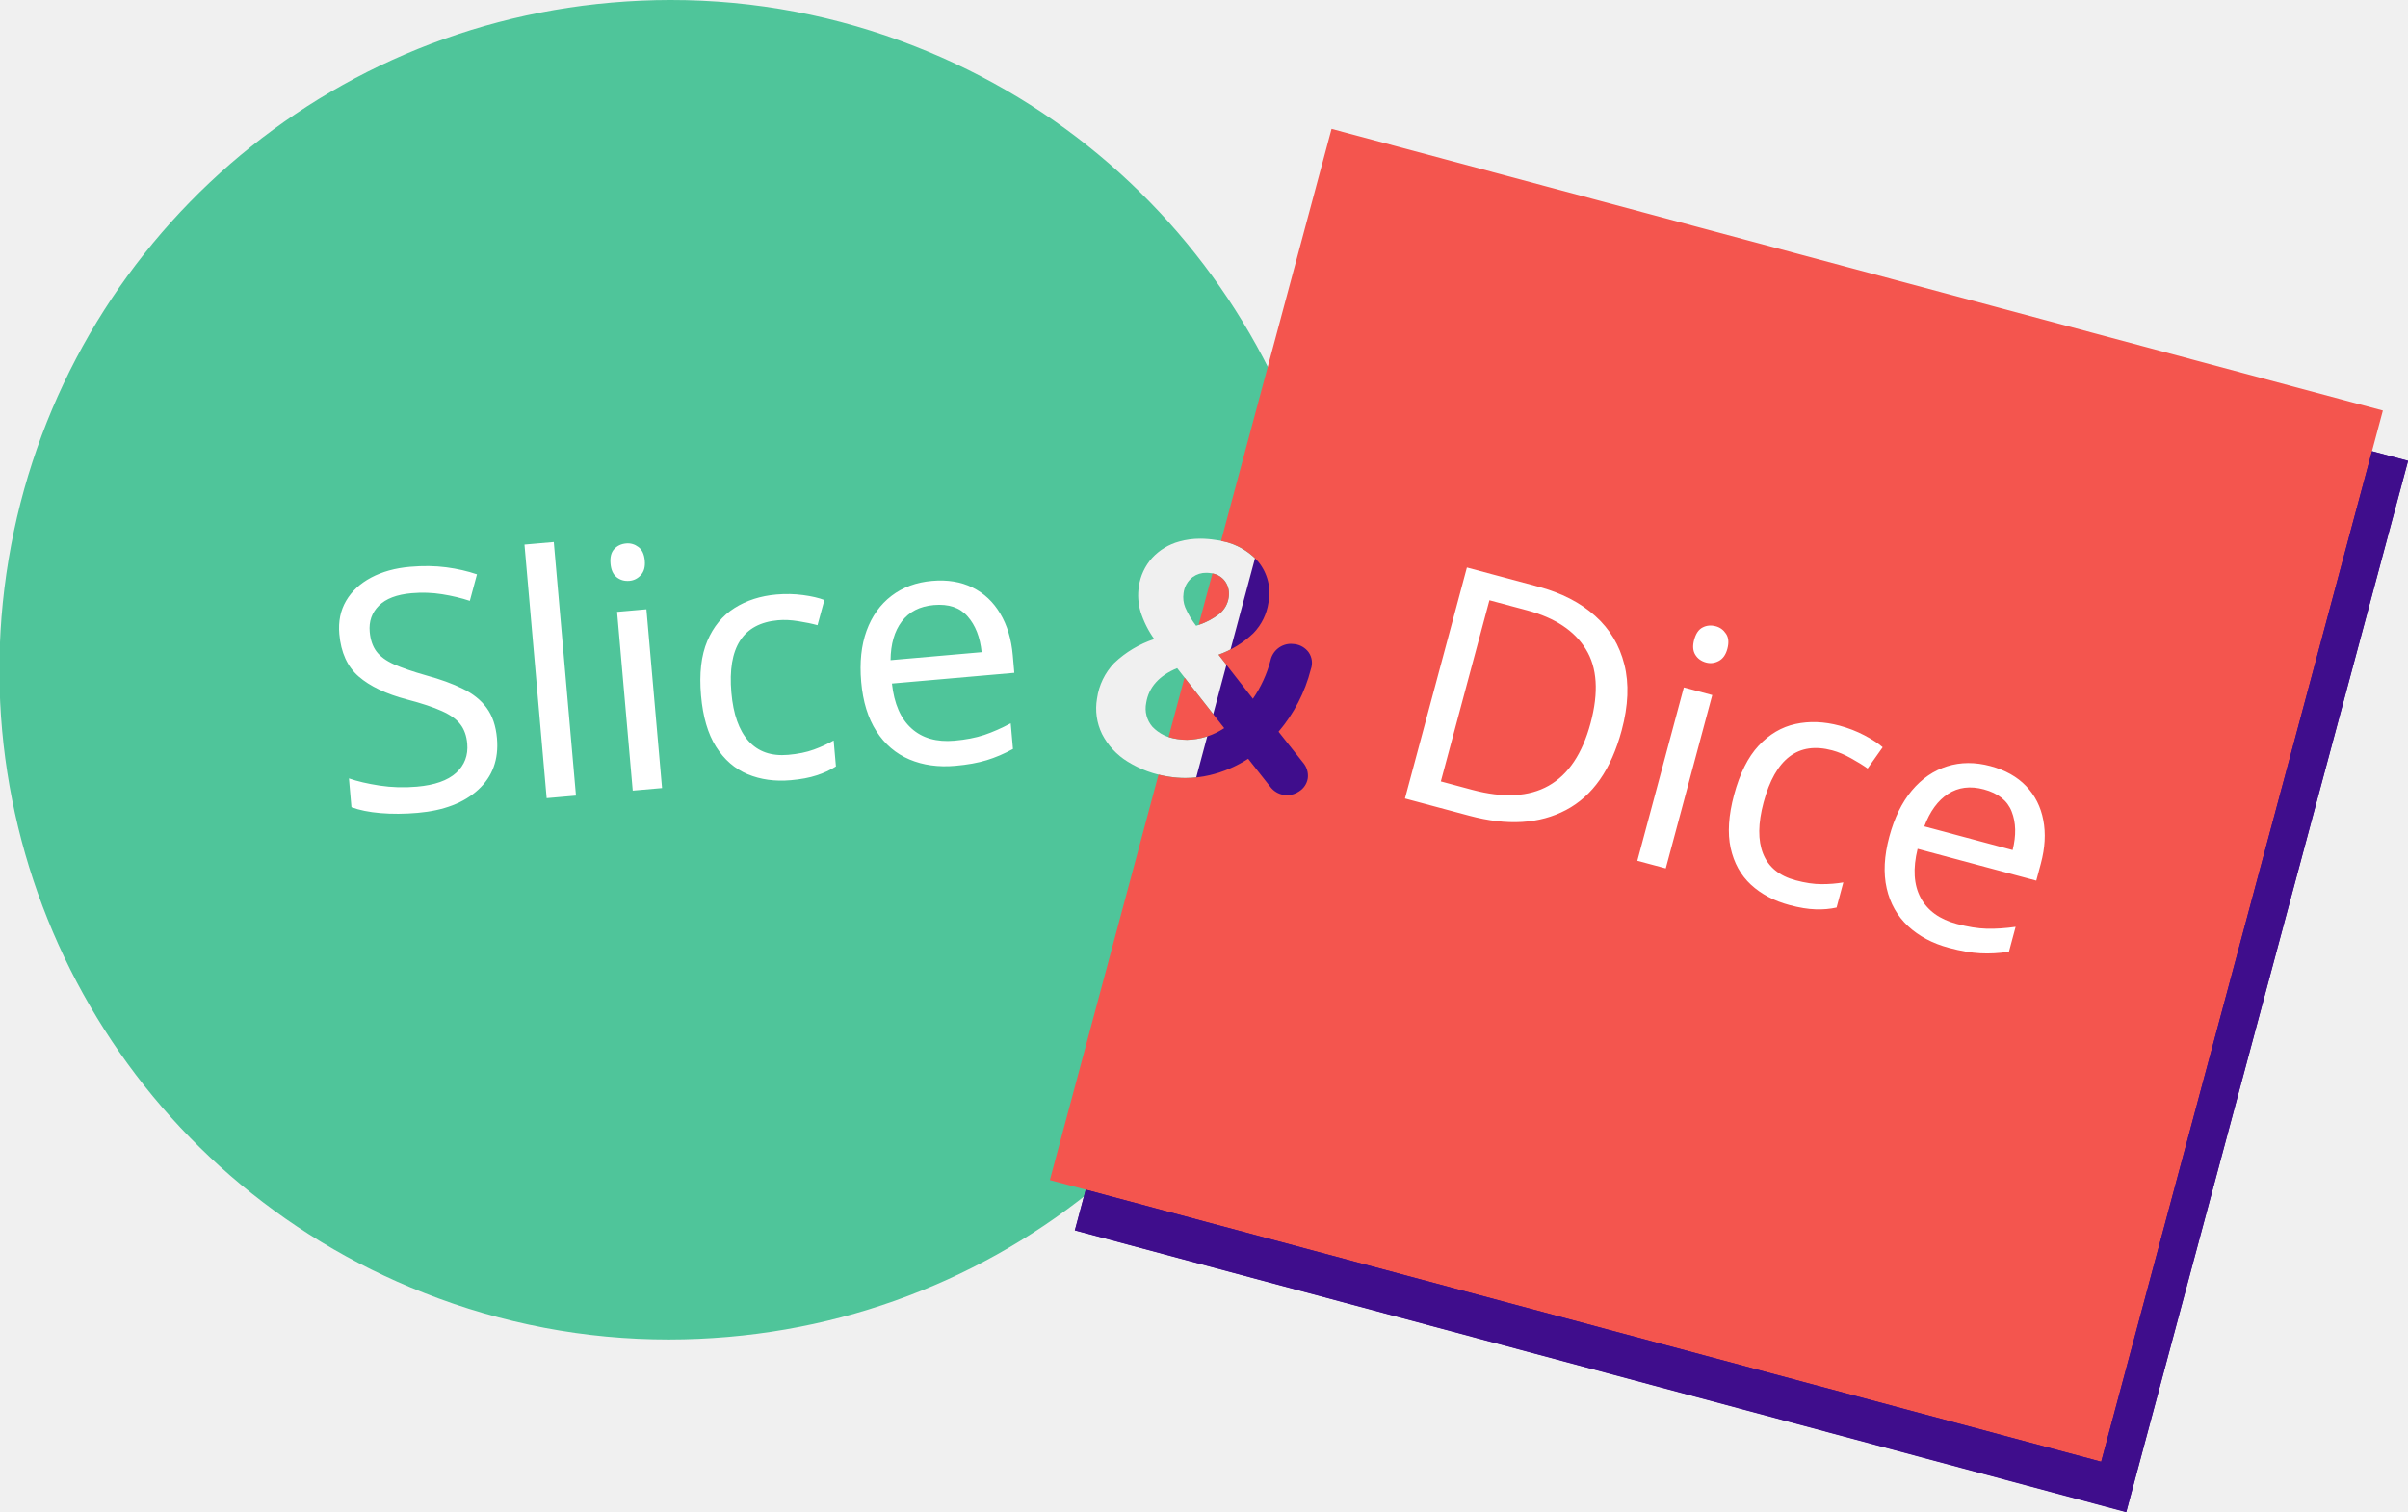
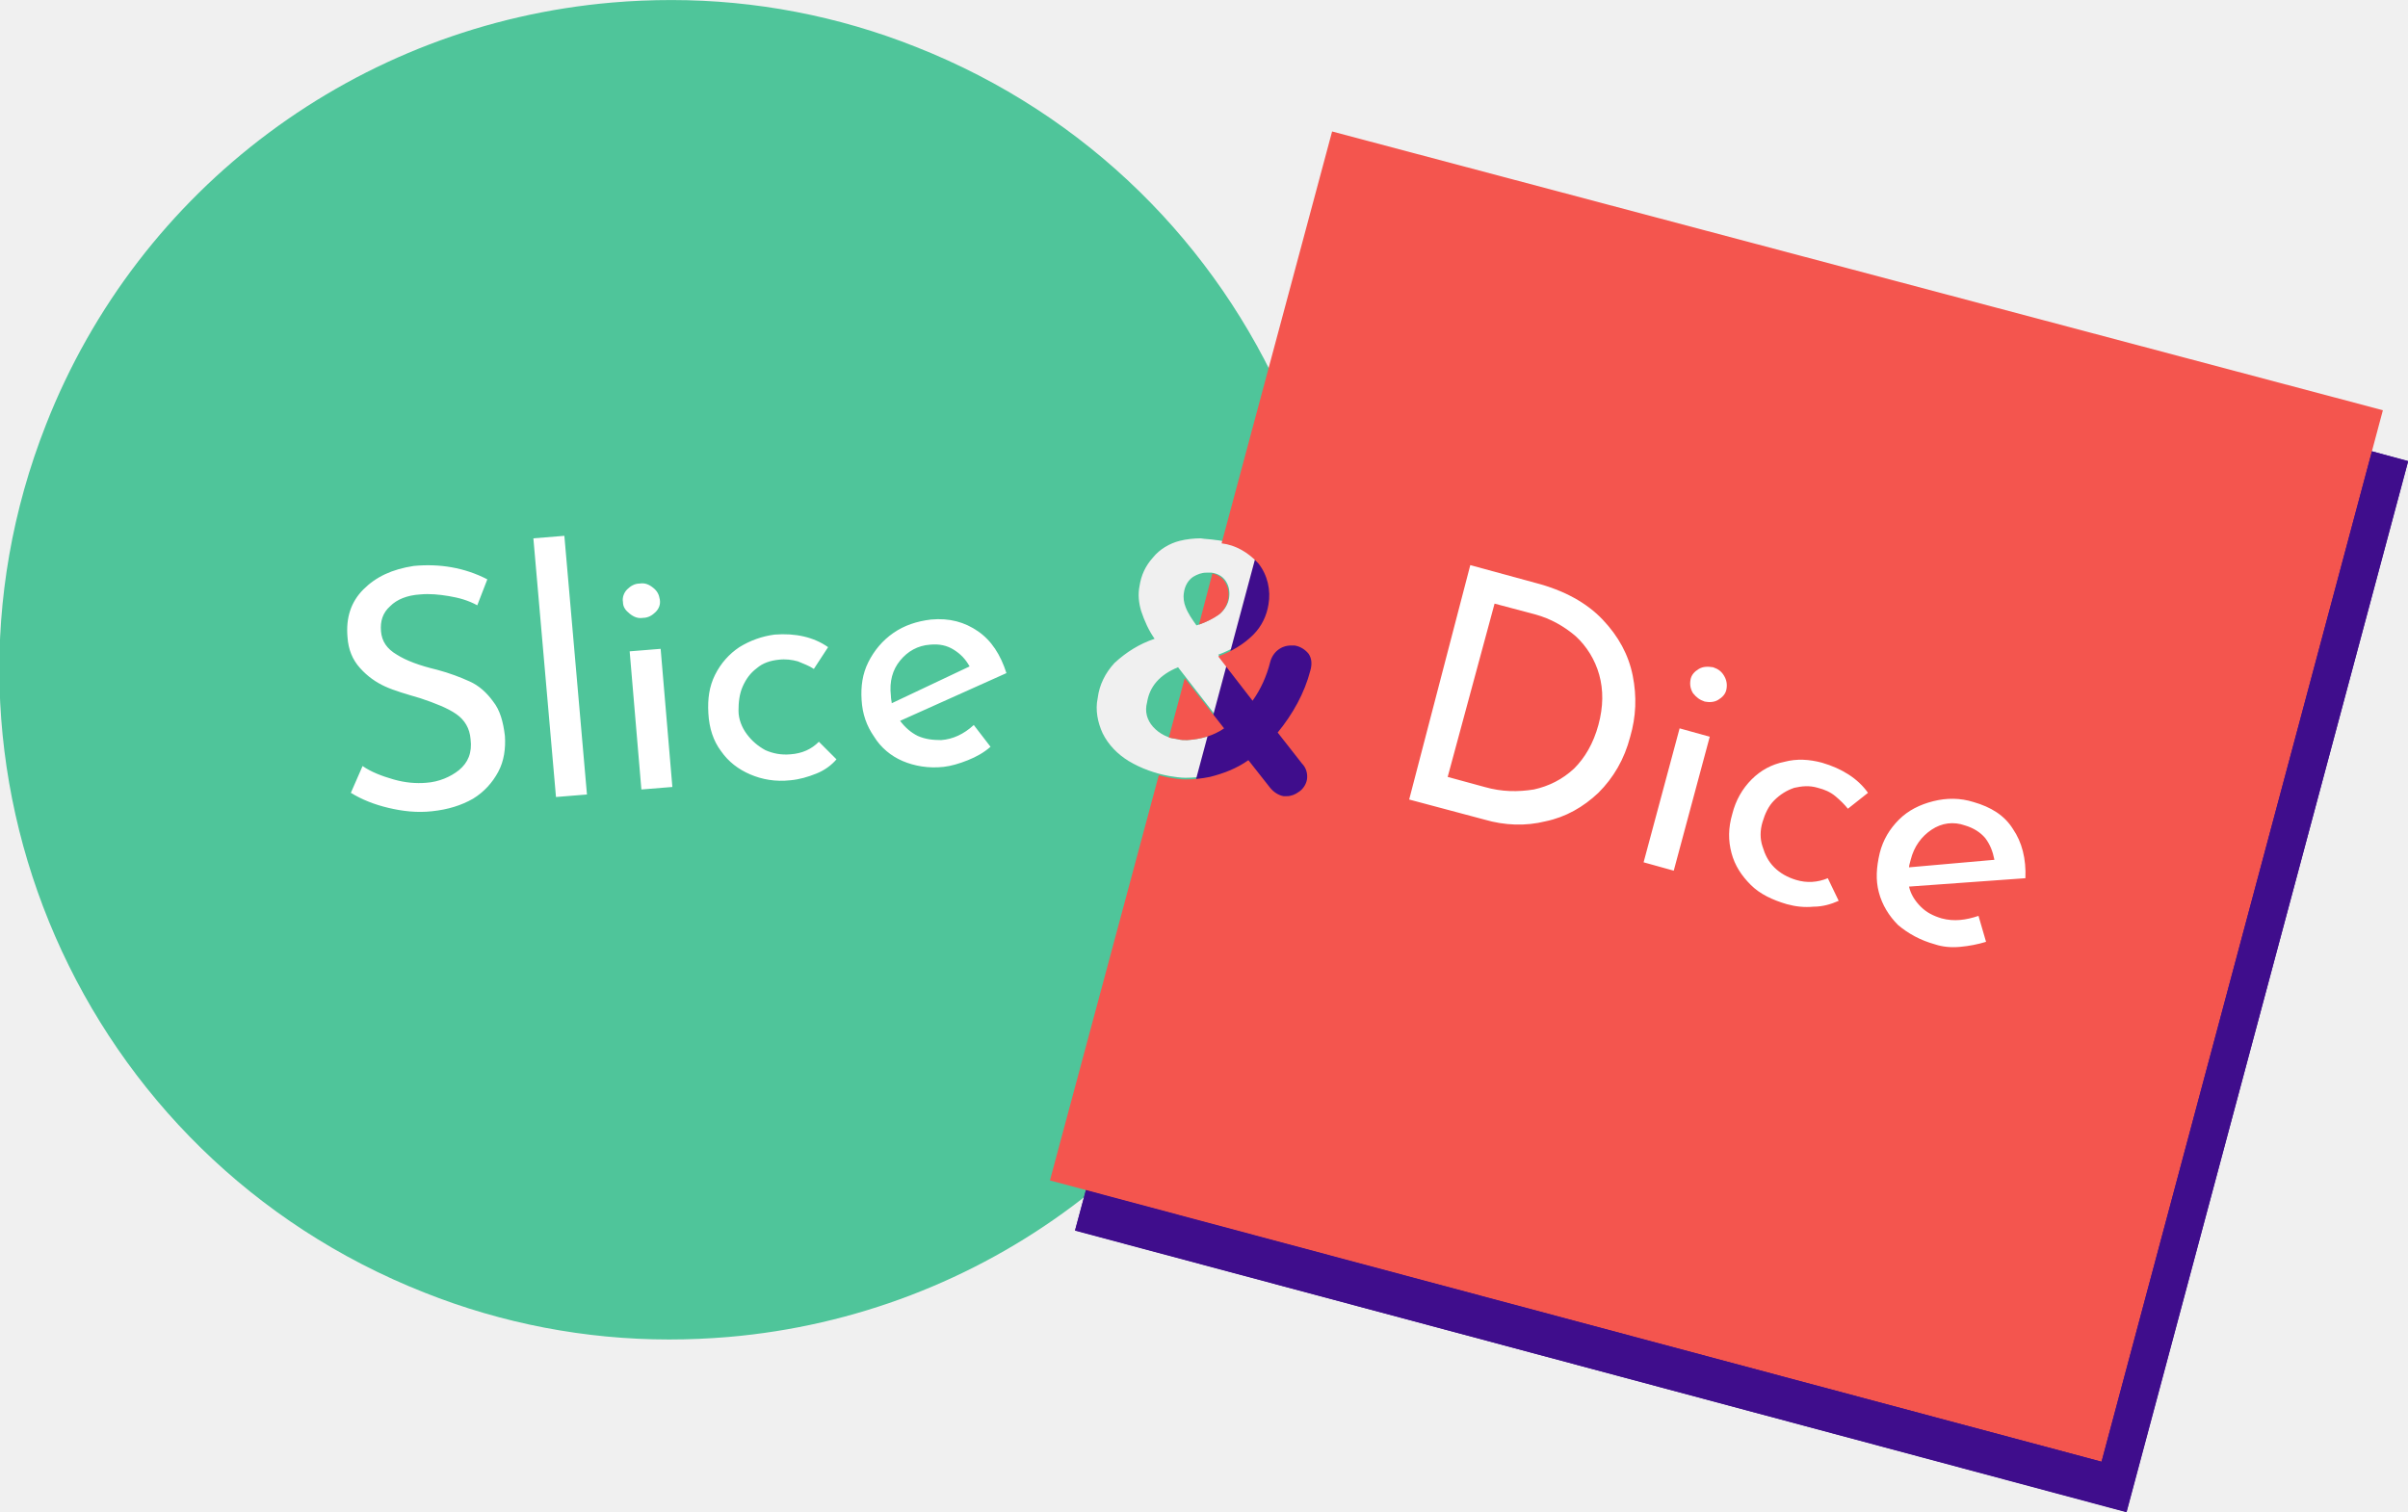
- <svg xmlns="http://www.w3.org/2000/svg" viewBox="0 0 287.612 180.613">
-   <defs>
-     <style>
-       .cls-1 {
-         fill: #4fc59a;
-       }
- 
-       .cls-2 {
-         fill: #fff;
-         font-size: 40px;
-         font-family: JosefinSans-Regular, Josefin Sans;
-       }
- 
-       .cls-3 {
-         fill: #3f0d8c;
-       }
- 
-       .cls-4 {
-         fill: #f4554e;
-       }
-     </style>
-   </defs>
-   <g id="Group_18" data-name="Group 18" transform="translate(-969.996 -573.995)">
-     <path id="Subtraction_2" data-name="Subtraction 2" class="cls-1" d="M86.576,166.673H86.57a79.269,79.269,0,0,1-29.23-5.554A79.992,79.992,0,0,1,79.7,6.972c2.345-.205,4.721-.309,7.063-.309A79.283,79.283,0,0,1,116,12.218,79.99,79.99,0,0,1,93.64,166.363C91.3,166.568,88.92,166.672,86.576,166.673ZM155.75,97.3h0l2.63,3.332a2.494,2.494,0,0,0,1.626.986,2.6,2.6,0,0,0,.407.032,2.522,2.522,0,0,0,1.444-.468,2.255,2.255,0,0,0,1.013-1.541,2.4,2.4,0,0,0-.554-1.869l-2.936-3.705a18.492,18.492,0,0,0,3.852-7.449,2.223,2.223,0,0,0-.247-2.023,2.451,2.451,0,0,0-1.665-.993,2.787,2.787,0,0,0-.434-.035,2.508,2.508,0,0,0-2.47,2,14.735,14.735,0,0,1-2.1,4.568l-4.107-5.268a11.635,11.635,0,0,0,4.175-2.578,6.647,6.647,0,0,0,1.792-3.644,5.892,5.892,0,0,0-1.246-4.916,7.974,7.974,0,0,0-5.062-2.563,11.818,11.818,0,0,0-1.841-.151,9.189,9.189,0,0,0-2.5.334,6.824,6.824,0,0,0-3.246,1.957,6.457,6.457,0,0,0-1.593,3.413,6.9,6.9,0,0,0,.208,3.03,11.673,11.673,0,0,0,1.632,3.254,12.771,12.771,0,0,0-4.788,2.867,7.671,7.671,0,0,0-2.047,4.232,6.945,6.945,0,0,0,.6,4.247,8.328,8.328,0,0,0,3.061,3.3,12.775,12.775,0,0,0,4.94,1.795,12.479,12.479,0,0,0,1.948.154,12.856,12.856,0,0,0,2.9-.338,14.516,14.516,0,0,0,4.6-1.963Zm-7.319-2.262a7.3,7.3,0,0,1-1.137-.09,4.845,4.845,0,0,1-2.987-1.465,3.336,3.336,0,0,1-.743-2.852c.295-1.861,1.538-3.259,3.7-4.153l5.628,7.169A8.37,8.37,0,0,1,148.431,95.041Zm1.088-13.629h0a10.228,10.228,0,0,1-1.293-2.189,3.255,3.255,0,0,1-.2-1.691,2.81,2.81,0,0,1,1.119-1.949,2.7,2.7,0,0,1,1.6-.492,3.747,3.747,0,0,1,.581.048,2.433,2.433,0,0,1,1.685,1,2.6,2.6,0,0,1,.4,1.966,3.094,3.094,0,0,1-1.064,1.857,8.612,8.612,0,0,1-2.822,1.456Z" transform="translate(963.332 567.332)" />
-     <text id="Slice" class="cls-2" transform="translate(1051.22 667.947) rotate(-5)">
-       <tspan x="-41.36" y="0">Slice</tspan>
-     </text>
-     <rect id="Rectangle_12" data-name="Rectangle 12" class="cls-3" width="130" height="130" transform="matrix(0.966, 0.259, -0.259, 0.966, 1132.038, 595.392)" />
-     <path id="Subtraction_3" data-name="Subtraction 3" class="cls-4" d="M125.57,159.218h0L0,125.571,12.977,77.138c.4.1.826.184,1.261.253a12.516,12.516,0,0,0,1.946.153,12.879,12.879,0,0,0,2.9-.338,14.5,14.5,0,0,0,4.6-1.964l2.631,3.333a2.494,2.494,0,0,0,1.626.986,2.639,2.639,0,0,0,.408.032,2.516,2.516,0,0,0,1.443-.468,2.254,2.254,0,0,0,1.013-1.541,2.406,2.406,0,0,0-.553-1.869l-2.937-3.705a18.5,18.5,0,0,0,3.853-7.448,2.23,2.23,0,0,0-.247-2.024,2.455,2.455,0,0,0-1.666-.993,2.785,2.785,0,0,0-.434-.035,2.508,2.508,0,0,0-2.47,2,14.722,14.722,0,0,1-2.1,4.568l-4.107-5.267a11.651,11.651,0,0,0,4.175-2.579,6.653,6.653,0,0,0,1.792-3.645,5.885,5.885,0,0,0-1.247-4.915,7.638,7.638,0,0,0-4.417-2.445L33.647,0,159.217,33.647,125.571,159.217ZM16.372,72.981a7.3,7.3,0,0,1-1.137-.09,6.913,6.913,0,0,1-1.052-.248l1.9-7.1,4.744,6.042A8.37,8.37,0,0,1,16.372,72.981Zm1.4-13.74v0l1.643-6.134a2.394,2.394,0,0,1,1.531.967,2.6,2.6,0,0,1,.4,1.967A3.089,3.089,0,0,1,20.282,57.9a8.044,8.044,0,0,1-2.508,1.344Z" transform="translate(1095.391 589.392)" />
-     <text id="Dice" class="cls-2" transform="matrix(0.966, 0.259, -0.259, 0.966, 1172.412, 678.659)">
-       <tspan x="-39.7" y="0">Dice</tspan>
-     </text>
-     <path id="Subtraction_1" data-name="Subtraction 1" class="cls-3" d="M128.57,165.217,3,131.57l1.3-4.848,121.272,32.495L157.918,38.495l4.3,1.152L128.57,165.217h0Z" transform="translate(1095.391 589.392)" />
+ <svg xmlns="http://www.w3.org/2000/svg" id="Layer_1" viewBox="0 0 287.6 180.6">
+   <style>.st1{enable-background:new}.st2{fill:#fff}.st3{fill:#3f0d8c}</style>
+   <path d="M575.9 322c-10 0-19.9-1.9-29.2-5.6-41.1-16.2-61.4-62.6-45.2-103.7 11.1-28.3 37.3-47.8 67.6-50.4 2.3-.2 4.7-.3 7.1-.3 10 0 19.9 1.9 29.2 5.6 41.1 16.2 61.4 62.6 45.2 103.7-11.1 28.3-37.3 47.8-67.6 50.4-2.4.2-4.7.3-7.1.3zm69.2-69.4l2.6 3.3c.4.5 1 .9 1.6 1h.4c.5 0 1-.2 1.4-.5.5-.3.9-.9 1-1.5.1-.7-.1-1.4-.6-1.9l-2.9-3.7c1.8-2.2 3.2-4.7 3.9-7.4.2-.7.2-1.4-.2-2-.4-.5-1-.9-1.7-1h-.4c-1.2 0-2.2.8-2.5 2-.4 1.6-1.1 3.2-2.1 4.6l-4.1-5.3c1.6-.6 3-1.4 4.2-2.6 1-1 1.6-2.3 1.8-3.6.3-1.7-.1-3.5-1.2-4.9-1.3-1.4-3.1-2.4-5.1-2.6-.6-.1-1.2-.1-1.8-.2-.8 0-1.7.1-2.5.3-1.2.3-2.4 1-3.2 2-.9 1-1.4 2.1-1.6 3.4-.2 1-.1 2 .2 3 .4 1.2.9 2.3 1.6 3.3-1.8.6-3.4 1.6-4.8 2.9-1.1 1.2-1.8 2.6-2 4.2-.3 1.4 0 2.9.6 4.2.7 1.4 1.8 2.5 3.1 3.3 1.5.9 3.2 1.5 4.9 1.8.6.1 1.3.2 1.9.2 1 0 1.9-.1 2.9-.3 1.6-.4 3.2-1.1 4.6-2zm-7.3-2.2c-.4 0-.8 0-1.1-.1-1.1-.1-2.2-.6-3-1.5-.7-.8-1-1.8-.7-2.9.3-1.9 1.5-3.3 3.7-4.2l5.6 7.2c-1.4 1-2.9 1.4-4.5 1.5zm1.1-13.7c-.5-.7-1-1.4-1.3-2.2-.2-.5-.3-1.1-.2-1.7.1-.8.5-1.5 1.1-1.9.5-.3 1-.5 1.6-.5h.6c.7.1 1.3.4 1.7 1 .4.6.5 1.3.4 2-.1.7-.5 1.4-1.1 1.9-.9.6-1.8 1.1-2.8 1.4z" fill="#4fc59a" transform="translate(-496 -161.995)" />
+   <g class="st1">
+     <path class="st2" d="M1023.6 645.2c-1.2-.2-2.3-.3-3.4-.2-1.6.1-2.8.6-3.6 1.4-.9.8-1.2 1.8-1.1 3 .1 1.2.7 2.1 1.9 2.8 1.1.7 2.7 1.3 4.8 1.8 1.5.4 2.8.9 3.9 1.4 1.1.5 2 1.3 2.8 2.4.8 1 1.2 2.4 1.4 4.1.1 1.5-.1 3-.8 4.3-.7 1.3-1.7 2.4-3 3.2-1.4.8-3 1.3-4.9 1.5-1.8.2-3.5 0-5.2-.4-1.7-.4-3.2-1-4.5-1.8l1.4-3.2c1 .7 2.3 1.2 3.7 1.6 1.4.4 2.7.5 3.9.4 1.5-.1 2.9-.7 3.9-1.5 1.1-.9 1.6-2.1 1.4-3.7-.1-1.3-.7-2.3-1.7-3-1-.7-2.5-1.3-4.3-1.9-1.7-.5-3.1-.9-4.2-1.4-1.1-.5-2.1-1.2-3-2.2-.9-1-1.4-2.2-1.5-3.7-.2-2.3.4-4.2 1.9-5.7s3.4-2.4 6-2.8c3.1-.3 6.1.2 8.8 1.6l-1.2 3.1c-1.1-.6-2.2-.9-3.4-1.1zM1037.4 638l2.7 30.9-3.7.3-2.7-30.9 3.7-.3zM1044.9 644.4c.4-.4.9-.7 1.5-.7.6-.1 1.1.1 1.6.5s.7.8.8 1.4c.1.6-.1 1.1-.5 1.5-.4.4-.9.7-1.5.7-.6.1-1.1-.1-1.6-.5s-.8-.8-.8-1.4c-.1-.5.1-1.1.5-1.5zm4 7.1l1.4 16.5-3.7.3-1.4-16.5 3.7-.3zM1067.5 666.4c-1 .4-2 .7-3.1.8-1.8.2-3.4-.1-4.8-.7s-2.6-1.5-3.5-2.8c-.9-1.2-1.4-2.7-1.5-4.5-.1-1.7.1-3.2.8-4.6.7-1.4 1.7-2.5 2.9-3.3 1.3-.8 2.7-1.3 4.2-1.5 2.5-.2 4.7.3 6.4 1.5l-1.7 2.6c-.6-.4-1.2-.6-1.9-.9-.7-.2-1.5-.3-2.3-.2-1 .1-1.9.4-2.6 1-.8.6-1.3 1.3-1.7 2.2-.4.9-.5 1.9-.5 2.9s.4 2 1 2.8c.6.8 1.3 1.4 2.2 1.9.9.4 1.9.6 3 .5 1.4-.1 2.5-.6 3.4-1.5l2.1 2.1c-.6.7-1.4 1.3-2.4 1.7zM1086.3 660.6l2 2.6c-.8.7-1.7 1.2-2.7 1.6-1 .4-2 .7-2.9.8-1.8.2-3.5-.1-4.9-.7-1.4-.6-2.6-1.6-3.4-2.9-.9-1.3-1.4-2.7-1.5-4.4-.1-1.6.1-3.1.8-4.5.7-1.4 1.7-2.6 3-3.5 1.3-.9 2.8-1.4 4.5-1.6 2.2-.2 4 .3 5.6 1.4 1.6 1.1 2.7 2.8 3.4 5l-12.7 5.7c.6.8 1.3 1.4 2.1 1.8.9.4 1.8.5 2.8.5 1.4-.1 2.7-.7 3.9-1.8zm-8.8-7.7c-.9 1.1-1.3 2.5-1.1 4.2 0 .4.1.7.1.9l9.3-4.4c-.5-.9-1.1-1.5-1.9-2-.8-.5-1.7-.7-2.8-.6-1.5.1-2.7.8-3.6 1.9z" transform="translate(-969.996 -573.995)" />
  </g>
+   <path transform="rotate(-74.989 350.438 505.265)" class="st3" d="M639 198h130v130H639z" />
+   <path d="M747 336.6L621.4 303l13-48.4c.4.1.8.2 1.3.3.6.1 1.3.2 1.9.2 1 0 1.9-.1 2.9-.3 1.6-.4 3.2-1 4.6-2l2.6 3.3c.4.5 1 .9 1.6 1h.4c.5 0 1-.2 1.4-.5.5-.3.9-.9 1-1.5.1-.7-.1-1.4-.6-1.9l-2.9-3.7c1.8-2.2 3.2-4.7 3.9-7.4.2-.7.2-1.4-.2-2-.4-.5-1-.9-1.7-1h-.4c-1.2 0-2.2.8-2.5 2-.4 1.6-1.1 3.2-2.1 4.6l-4.1-5.3c1.6-.6 3-1.4 4.2-2.6 1-1 1.6-2.3 1.8-3.6.3-1.7-.1-3.5-1.2-4.9-1.2-1.3-2.7-2.2-4.4-2.4l13.2-49.2L780.6 211 747 336.6zm-109.2-86.2c-.4 0-.8 0-1.1-.1-.4-.1-.7-.1-1.1-.2l1.9-7.1 4.7 6c-1.3.9-2.8 1.3-4.4 1.4zm1.4-13.8l1.6-6.1c.6.1 1.2.5 1.5 1 .4.6.5 1.3.4 2-.1.7-.5 1.4-1.1 1.9-.7.5-1.5.9-2.4 1.2z" fill="#f4554e" transform="translate(-496 -161.995)" />
+   <g class="st1">
+     <path class="st2" d="M1145.6 641.5l7.7 2.1c3.5.9 6.2 2.4 8.1 4.4 1.9 2 3.1 4.2 3.6 6.7s.4 4.9-.3 7.3c-.7 2.7-2 4.9-3.8 6.7-1.8 1.7-3.9 2.9-6.3 3.4-2.4.6-4.9.5-7.3-.2l-9-2.4 7.3-28zm1.7 26.5c2.1.6 4 .6 5.9.3 1.8-.4 3.4-1.2 4.8-2.5 1.3-1.3 2.3-3 2.9-5.2.6-2.2.6-4.2.1-6-.5-1.8-1.5-3.4-2.8-4.6-1.4-1.2-3-2.1-4.8-2.6l-4.9-1.3-5.6 20.7 4.4 1.2zM1174.2 662l-4.3 16-3.6-1 4.3-16 3.6 1zm-1.3-8.1c.5-.3 1.1-.3 1.7-.2.6.2 1 .5 1.3 1 .3.5.4 1 .3 1.6s-.5 1-1 1.3c-.5.3-1.1.3-1.6.2-.6-.2-1-.5-1.4-1-.3-.5-.4-1-.3-1.6.1-.6.5-1 1-1.3zM1186.6 682.3c-1.1.1-2.1 0-3.2-.3-1.7-.5-3.2-1.2-4.3-2.3-1.1-1.1-1.9-2.3-2.3-3.8-.4-1.5-.4-3 .1-4.7.4-1.6 1.2-3 2.3-4.1 1.1-1.1 2.4-1.8 3.9-2.1 1.5-.4 3-.3 4.5.1 2.4.7 4.3 1.9 5.5 3.6l-2.4 1.9c-.4-.5-.9-1-1.5-1.5s-1.3-.8-2.1-1c-1-.3-1.9-.2-2.8 0-.9.3-1.7.8-2.4 1.5s-1.1 1.6-1.4 2.6c-.3 1-.3 2 0 2.9.3 1 .7 1.8 1.4 2.5s1.6 1.2 2.6 1.5c1.3.4 2.6.3 3.8-.2l1.3 2.7c-.9.4-1.9.7-3 .7zM1206.3 683.4l.9 3.1c-1 .3-2 .5-3.1.6-1.1.1-2.1 0-3-.3-1.8-.5-3.2-1.3-4.4-2.3-1.1-1.1-1.9-2.4-2.3-3.9-.4-1.5-.3-3 .1-4.7.4-1.6 1.2-2.9 2.3-4s2.5-1.8 4.1-2.2c1.6-.4 3.2-.4 4.8.1 2.1.6 3.7 1.6 4.7 3.2 1.1 1.6 1.6 3.6 1.5 5.9l-13.9 1c.2.9.7 1.7 1.4 2.4s1.5 1.1 2.5 1.4c1.5.4 2.9.2 4.4-.3zm-5.6-10.3c-1.2.8-2.1 2-2.5 3.6-.1.4-.2.7-.2.9l10.2-.9c-.2-1-.5-1.8-1.1-2.6-.6-.7-1.4-1.2-2.4-1.5-1.4-.5-2.8-.3-4 .5z" transform="translate(-969.996 -573.995)" />
+   </g>
+   <path class="st3" d="M750 342.6L624.4 309l1.3-4.8L747 336.6l32.3-120.7 4.3 1.2L750 342.6z" transform="translate(-496 -161.995)" />
</svg>
